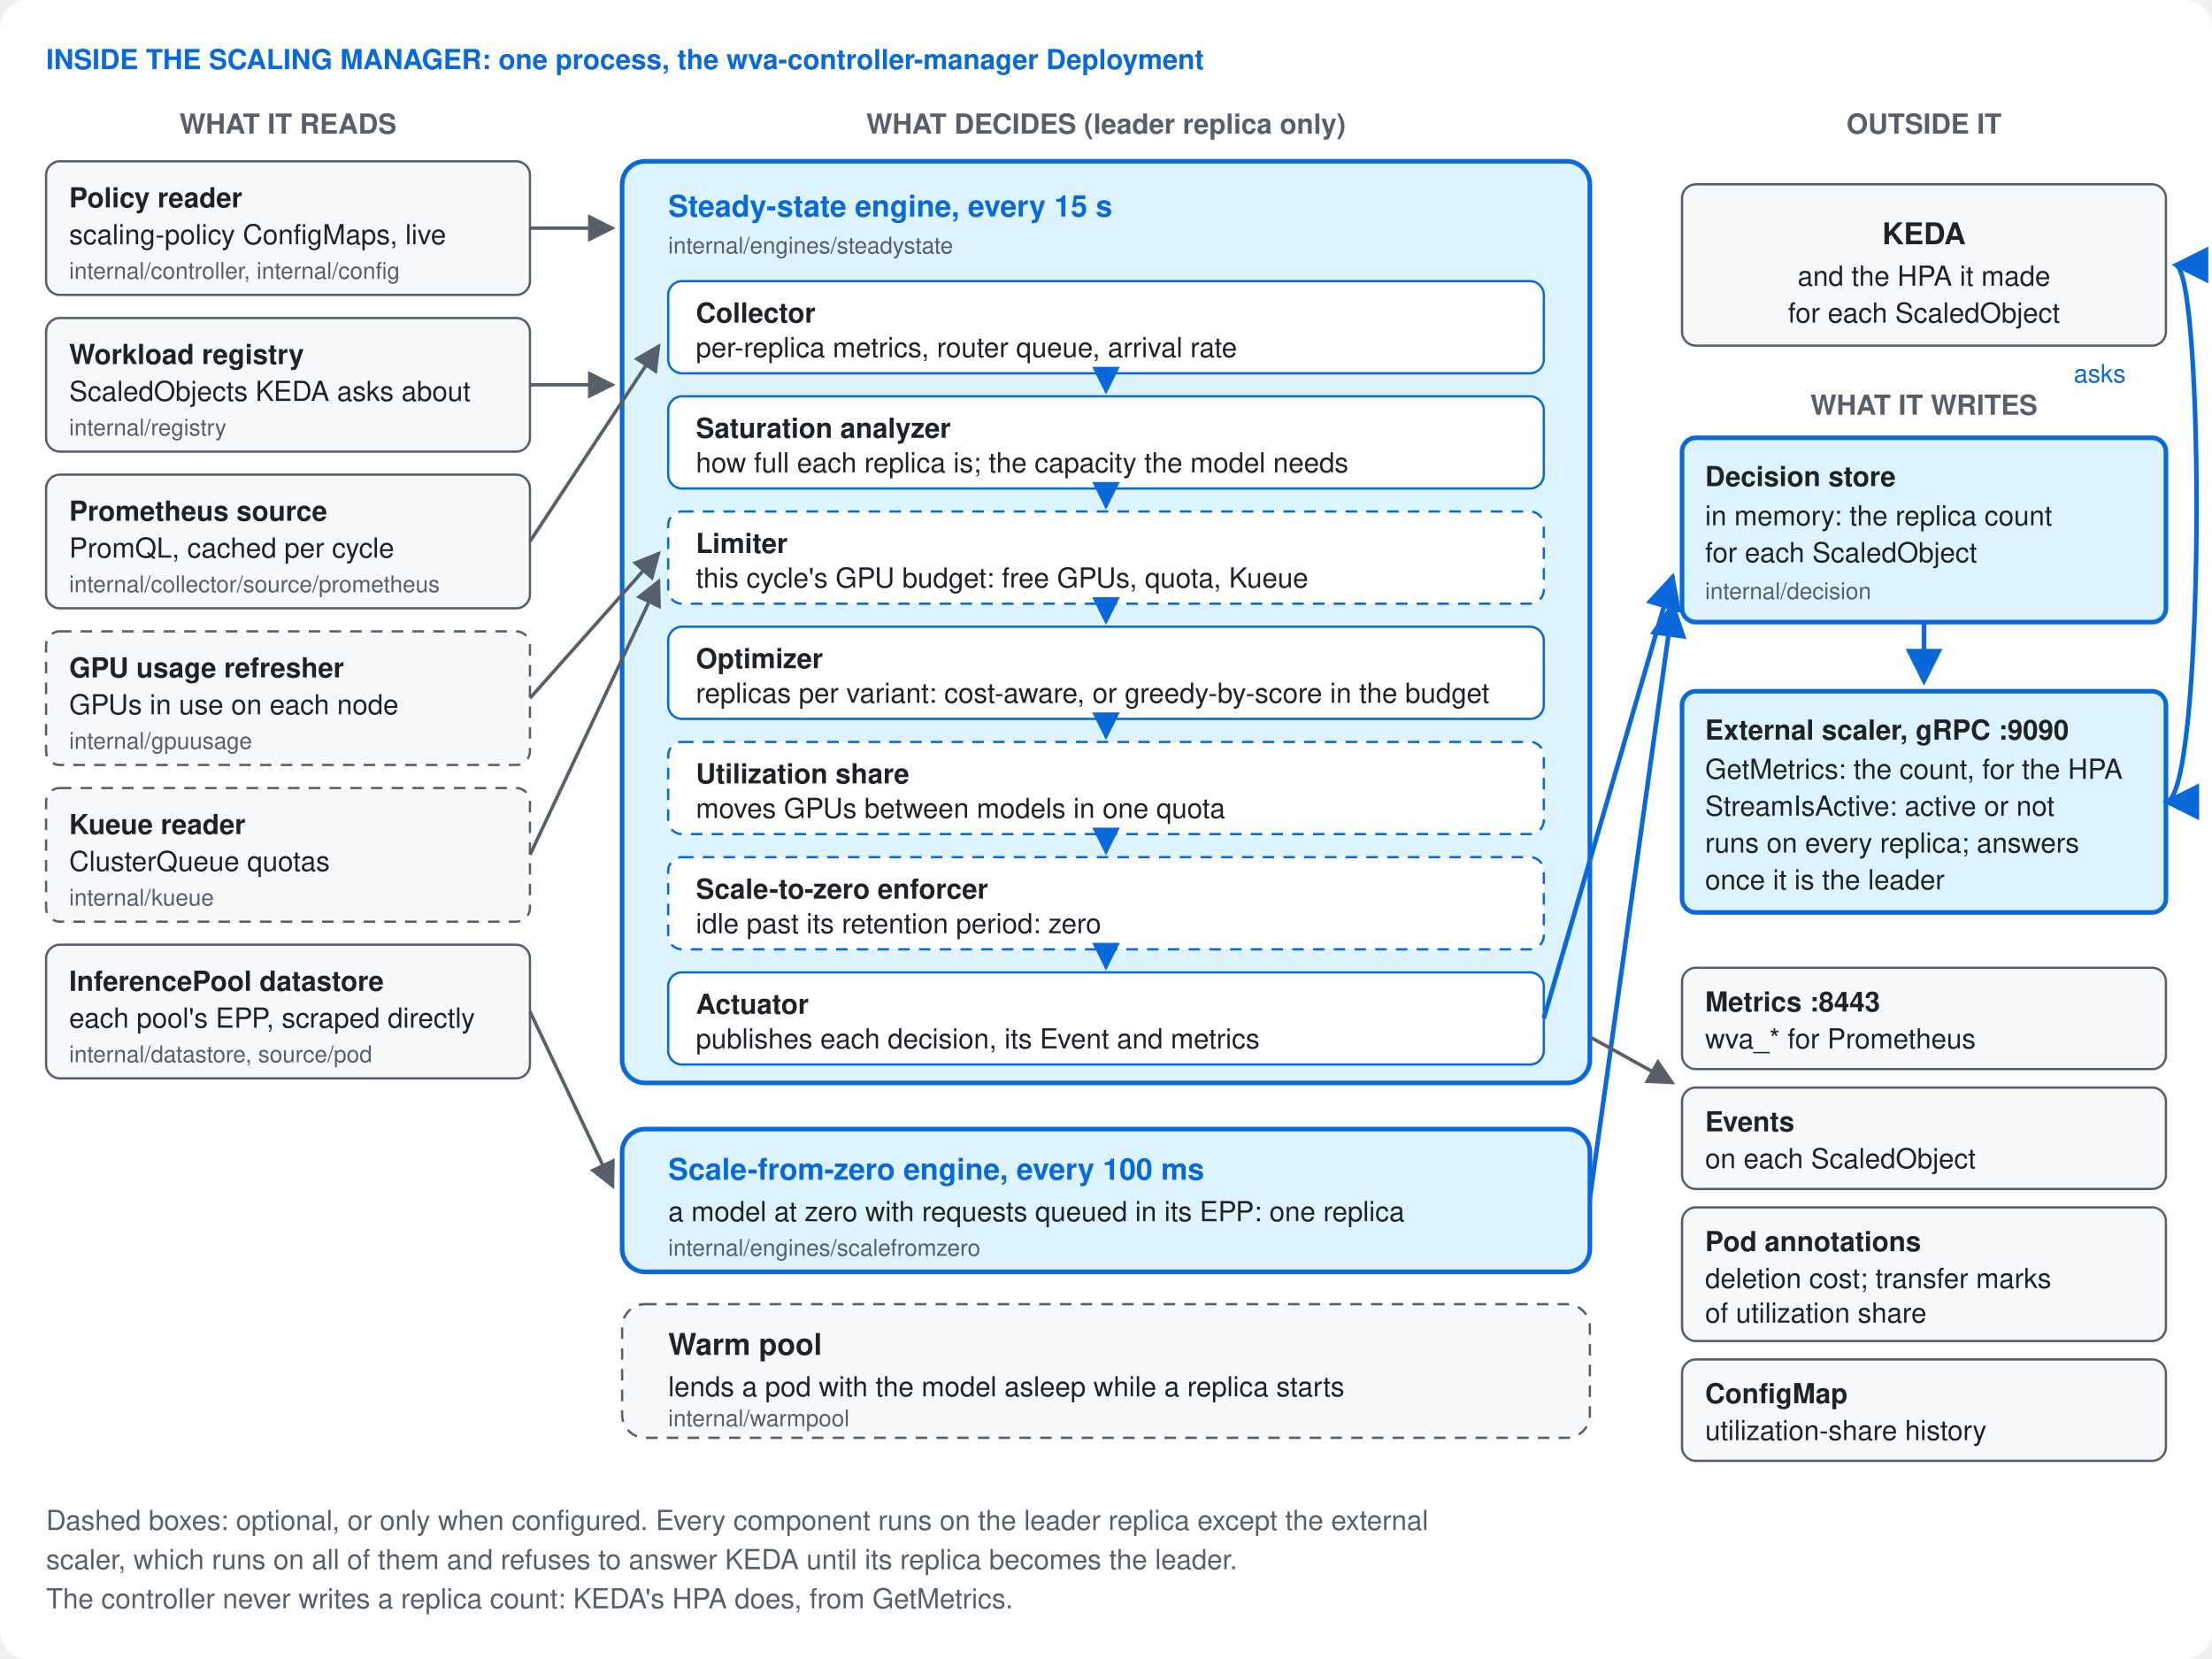
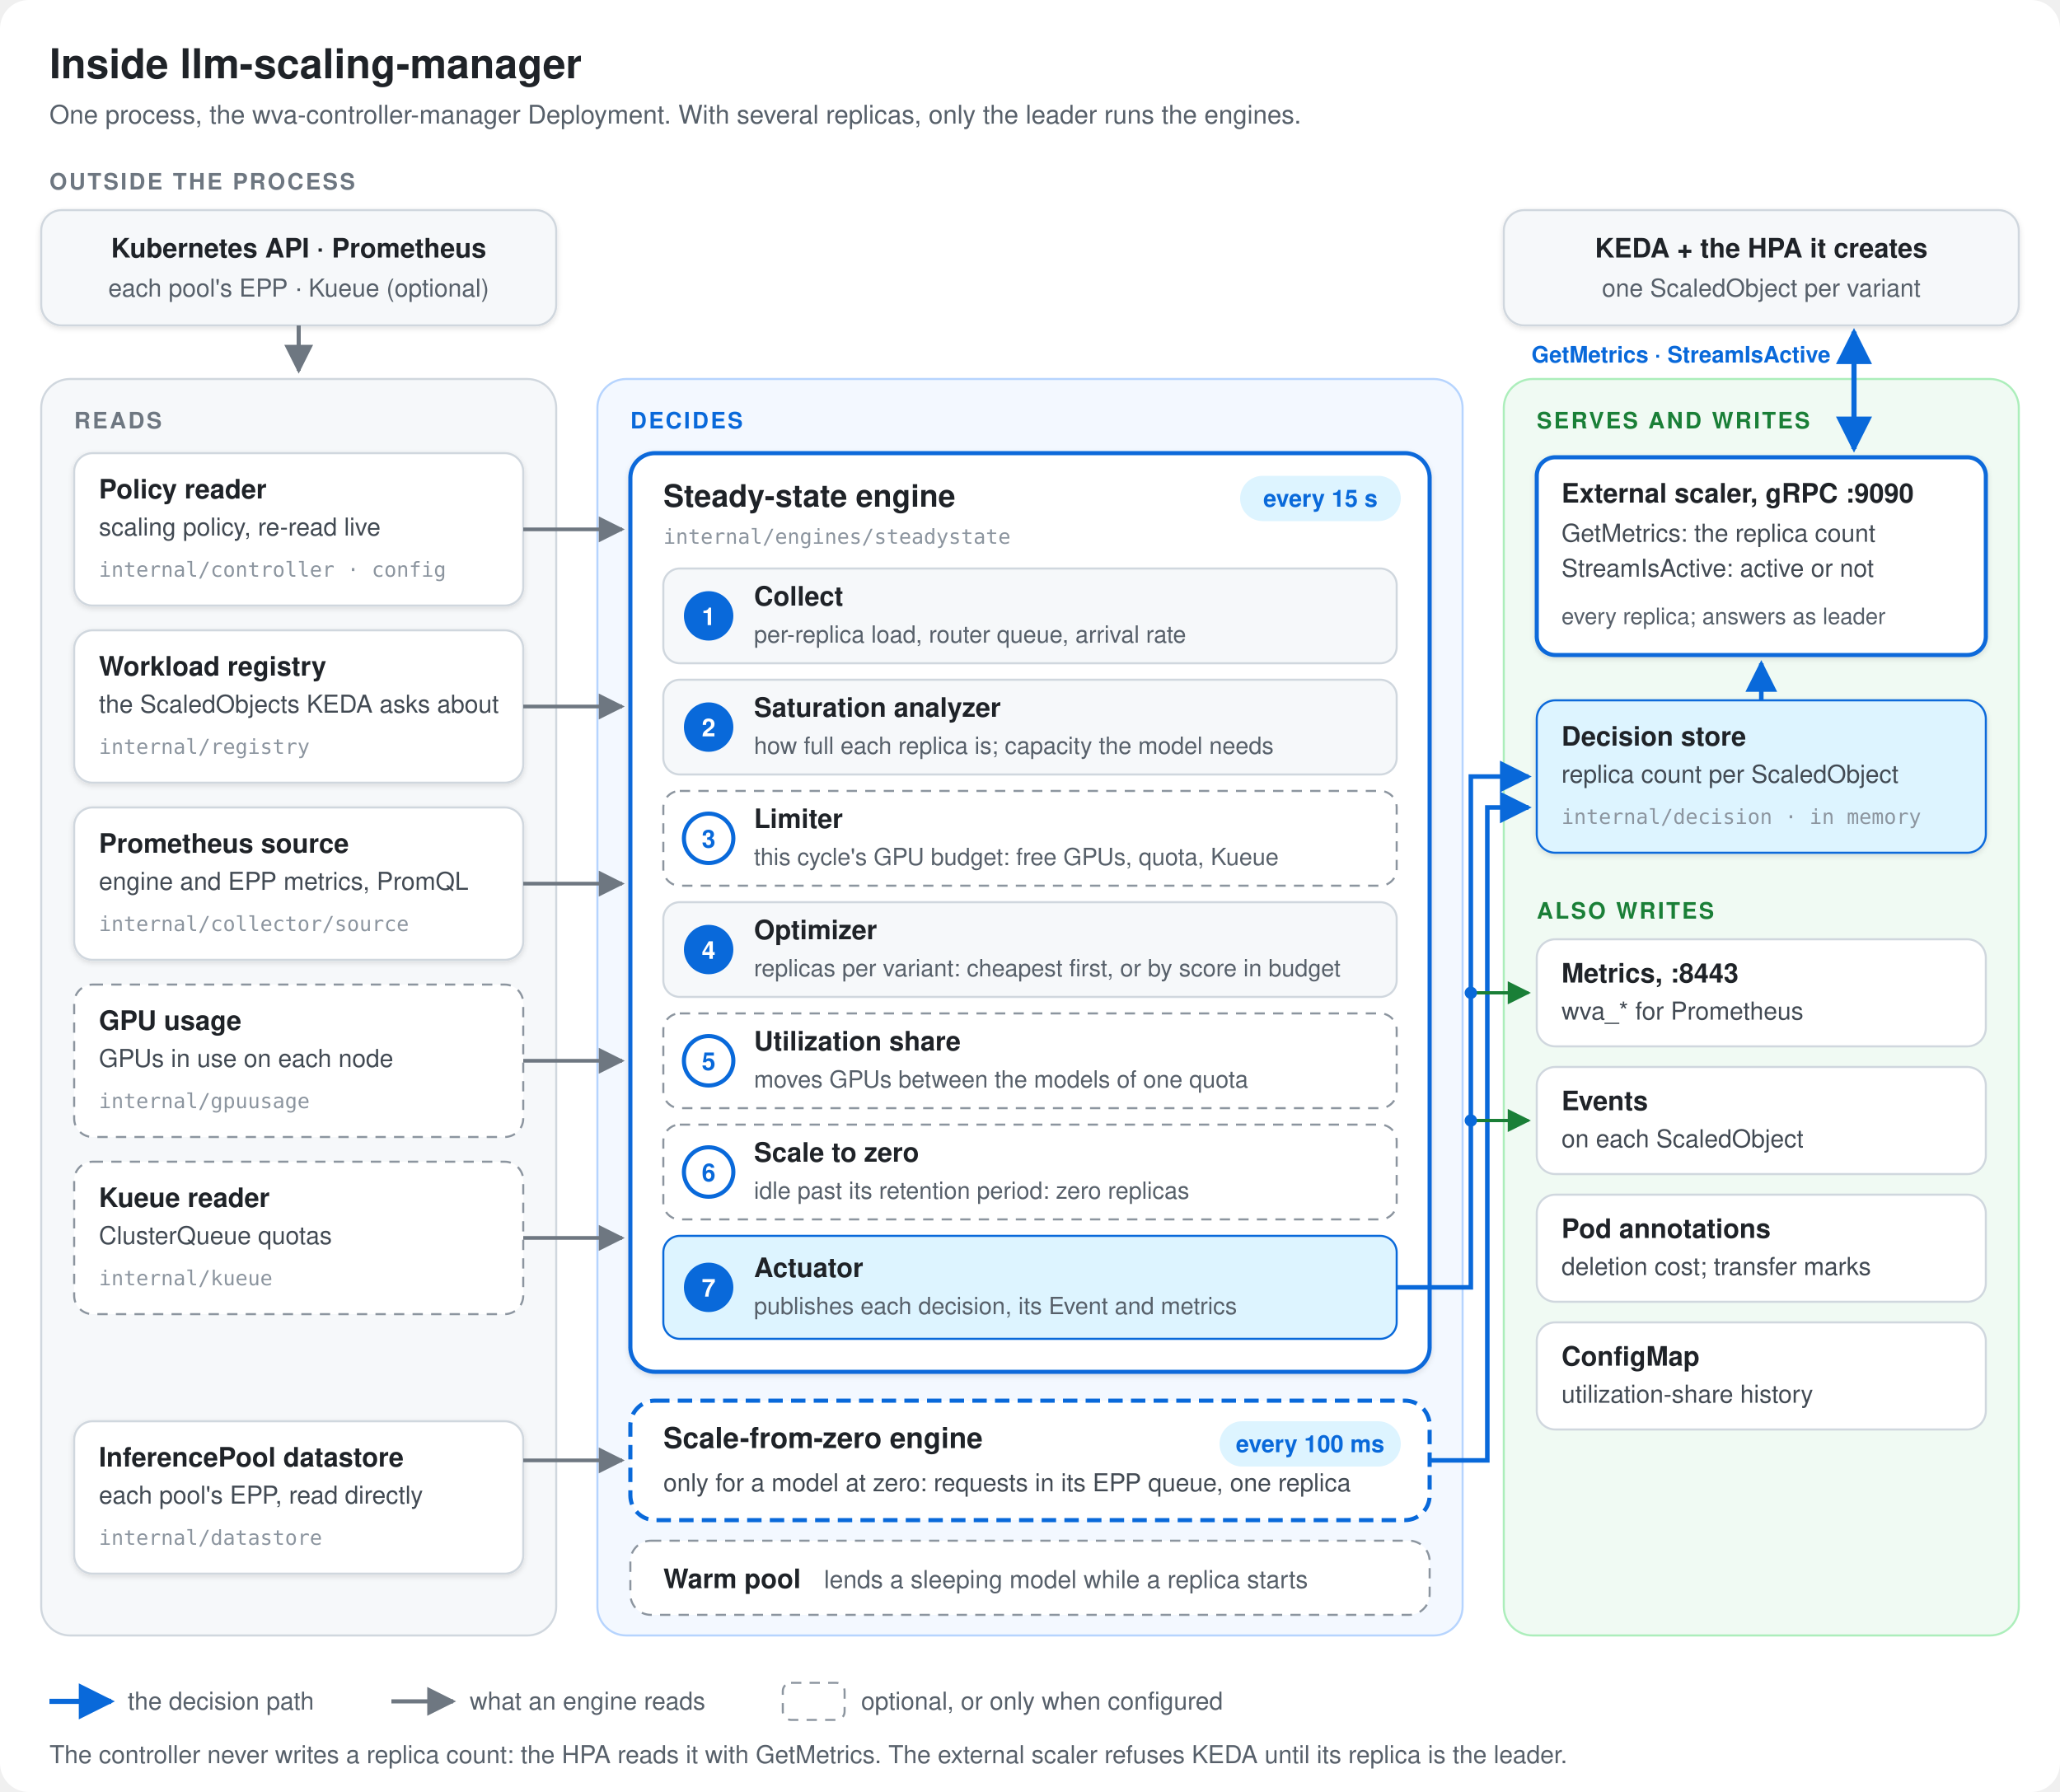
- <svg xmlns="http://www.w3.org/2000/svg" viewBox="0 0 960 720" width="960" height="720" font-family="-apple-system, Segoe UI, Helvetica, Arial, sans-serif" font-size="13" fill="#1f2328">
+ <svg xmlns="http://www.w3.org/2000/svg" viewBox="0 0 1000 870" width="1000" height="870" font-family="-apple-system, Segoe UI, Helvetica, Arial, sans-serif" font-size="13" fill="#1f2328">
  <defs>
-     <marker id="a" viewBox="0 0 10 10" refX="9" refY="5" markerWidth="8" markerHeight="8" orient="auto-start-reverse">
+     <marker id="blue" viewBox="0 0 10 10" refX="9" refY="5" markerWidth="7" markerHeight="7" orient="auto-start-reverse">
      <path d="M0,0 L10,5 L0,10 z" fill="#0969da" />
    </marker>
-     <marker id="g" viewBox="0 0 10 10" refX="9" refY="5" markerWidth="8" markerHeight="8" orient="auto-start-reverse">
-       <path d="M0,0 L10,5 L0,10 z" fill="#57606a" />
+     <marker id="gray" viewBox="0 0 10 10" refX="9" refY="5" markerWidth="7" markerHeight="7" orient="auto-start-reverse">
+       <path d="M0,0 L10,5 L0,10 z" fill="#6e7781" />
    </marker>
+     <marker id="green" viewBox="0 0 10 10" refX="9" refY="5" markerWidth="7" markerHeight="7" orient="auto-start-reverse">
+       <path d="M0,0 L10,5 L0,10 z" fill="#1a7f37" />
+     </marker>
+     <filter id="shadow" x="-5%" y="-5%" width="110%" height="120%">
+       <feDropShadow dx="0" dy="1" stdDeviation="1.2" flood-color="#1f2328" flood-opacity="0.12" />
+     </filter>
  </defs>
-   <rect width="960" height="720" rx="12" fill="#ffffff" />
-   <text x="20" y="30" font-size="12" fill="#0969da" font-weight="600">INSIDE THE SCALING MANAGER: one process, the wva-controller-manager Deployment</text>
-   <text x="125" y="58" text-anchor="middle" font-size="12" fill="#57606a" font-weight="600">WHAT IT READS</text>
-   <text x="480" y="58" text-anchor="middle" font-size="12" fill="#57606a" font-weight="600">WHAT DECIDES (leader replica only)</text>
-   <text x="835" y="58" text-anchor="middle" font-size="12" fill="#57606a" font-weight="600">OUTSIDE IT</text>
-   <text x="835" y="180" text-anchor="middle" font-size="12" fill="#57606a" font-weight="600">WHAT IT WRITES</text>
+   <rect width="1000" height="870" rx="14" fill="#ffffff" />
+   <text x="24" y="38" font-size="20" font-weight="700">Inside llm-scaling-manager</text>
+   <text x="24" y="60" font-size="12.5" fill="#57606a">One process, the wva-controller-manager Deployment. With several replicas, only the leader runs the engines.</text>
+   <text x="24" y="92" font-size="11" font-weight="700" fill="#6e7781" letter-spacing="1">OUTSIDE THE PROCESS</text>
+   <rect x="20" y="102" width="250" height="56" rx="10" fill="#f6f8fa" stroke="#d0d7de" filter="url(#shadow)" />
+   <text x="145" y="125" text-anchor="middle" font-weight="600">Kubernetes API · Prometheus</text>
+   <text x="145" y="144" text-anchor="middle" font-size="12" fill="#57606a">each pool's EPP · Kueue (optional)</text>
+   <rect x="730" y="102" width="250" height="56" rx="10" fill="#f6f8fa" stroke="#d0d7de" filter="url(#shadow)" />
+   <text x="855" y="125" text-anchor="middle" font-weight="600">KEDA + the HPA it creates</text>
+   <text x="855" y="144" text-anchor="middle" font-size="12" fill="#57606a">one ScaledObject per variant</text>
+   <line x1="145" y1="158" x2="145" y2="180" stroke="#6e7781" stroke-width="2" marker-end="url(#gray)" />
+   <rect x="20" y="184" width="250" height="610" rx="14" fill="#f6f8fa" stroke="#d0d7de" />
+   <text x="36" y="208" font-size="11" font-weight="700" fill="#6e7781" letter-spacing="1">READS</text>
  <g font-size="12">
-     <rect x="20" y="70" width="210" height="58" rx="6" fill="#f6f8fa" stroke="#57606a" />
-     <text x="30" y="90" font-weight="600">Policy reader</text>
-     <text x="30" y="106">scaling-policy ConfigMaps, live</text>
-     <text x="30" y="121" font-size="10" fill="#57606a">internal/controller, internal/config</text>
-     <rect x="20" y="138" width="210" height="58" rx="6" fill="#f6f8fa" stroke="#57606a" />
-     <text x="30" y="158" font-weight="600">Workload registry</text>
-     <text x="30" y="174">ScaledObjects KEDA asks about</text>
-     <text x="30" y="189" font-size="10" fill="#57606a">internal/registry</text>
-     <rect x="20" y="206" width="210" height="58" rx="6" fill="#f6f8fa" stroke="#57606a" />
-     <text x="30" y="226" font-weight="600">Prometheus source</text>
-     <text x="30" y="242">PromQL, cached per cycle</text>
-     <text x="30" y="257" font-size="10" fill="#57606a">internal/collector/source/prometheus</text>
-     <rect x="20" y="410" width="210" height="58" rx="6" fill="#f6f8fa" stroke="#57606a" />
-     <text x="30" y="430" font-weight="600">InferencePool datastore</text>
-     <text x="30" y="446">each pool's EPP, scraped directly</text>
-     <text x="30" y="461" font-size="10" fill="#57606a">internal/datastore, source/pod</text>
-     <rect x="20" y="274" width="210" height="58" rx="6" fill="#f6f8fa" stroke="#57606a" stroke-dasharray="5 4" />
-     <text x="30" y="294" font-weight="600">GPU usage refresher</text>
-     <text x="30" y="310">GPUs in use on each node</text>
-     <text x="30" y="325" font-size="10" fill="#57606a">internal/gpuusage</text>
-     <rect x="20" y="342" width="210" height="58" rx="6" fill="#f6f8fa" stroke="#57606a" stroke-dasharray="5 4" />
-     <text x="30" y="362" font-weight="600">Kueue reader</text>
-     <text x="30" y="378">ClusterQueue quotas</text>
-     <text x="30" y="393" font-size="10" fill="#57606a">internal/kueue</text>
+     <rect x="36" y="220" width="218" height="74" rx="9" fill="#ffffff" stroke="#d0d7de" filter="url(#shadow)" />
+     <text x="48" y="242" font-weight="700" font-size="13">Policy reader</text>
+     <text x="48" y="260" fill="#424a53">scaling policy, re-read live</text>
+     <text x="48" y="280" font-size="10" fill="#8c959f" font-family="ui-monospace, SFMono-Regular, Consolas, monospace">internal/controller · config</text>
+     <rect x="36" y="306" width="218" height="74" rx="9" fill="#ffffff" stroke="#d0d7de" filter="url(#shadow)" />
+     <text x="48" y="328" font-weight="700" font-size="13">Workload registry</text>
+     <text x="48" y="346" fill="#424a53">the ScaledObjects KEDA asks about</text>
+     <text x="48" y="366" font-size="10" fill="#8c959f" font-family="ui-monospace, SFMono-Regular, Consolas, monospace">internal/registry</text>
+     <rect x="36" y="392" width="218" height="74" rx="9" fill="#ffffff" stroke="#d0d7de" filter="url(#shadow)" />
+     <text x="48" y="414" font-weight="700" font-size="13">Prometheus source</text>
+     <text x="48" y="432" fill="#424a53">engine and EPP metrics, PromQL</text>
+     <text x="48" y="452" font-size="10" fill="#8c959f" font-family="ui-monospace, SFMono-Regular, Consolas, monospace">internal/collector/source</text>
+     <rect x="36" y="478" width="218" height="74" rx="9" fill="#ffffff" stroke="#8c959f" stroke-dasharray="5 4" />
+     <text x="48" y="500" font-weight="700" font-size="13">GPU usage</text>
+     <text x="48" y="518" fill="#424a53">GPUs in use on each node</text>
+     <text x="48" y="538" font-size="10" fill="#8c959f" font-family="ui-monospace, SFMono-Regular, Consolas, monospace">internal/gpuusage</text>
+     <rect x="36" y="564" width="218" height="74" rx="9" fill="#ffffff" stroke="#8c959f" stroke-dasharray="5 4" />
+     <text x="48" y="586" font-weight="700" font-size="13">Kueue reader</text>
+     <text x="48" y="604" fill="#424a53">ClusterQueue quotas</text>
+     <text x="48" y="624" font-size="10" fill="#8c959f" font-family="ui-monospace, SFMono-Regular, Consolas, monospace">internal/kueue</text>
+     <rect x="36" y="690" width="218" height="74" rx="9" fill="#ffffff" stroke="#d0d7de" filter="url(#shadow)" />
+     <text x="48" y="712" font-weight="700" font-size="13">InferencePool datastore</text>
+     <text x="48" y="730" fill="#424a53">each pool's EPP, read directly</text>
+     <text x="48" y="750" font-size="10" fill="#8c959f" font-family="ui-monospace, SFMono-Regular, Consolas, monospace">internal/datastore</text>
  </g>
-   <rect x="270" y="70" width="420" height="400" rx="10" fill="#ddf4ff" stroke="#0969da" stroke-width="2" />
-   <text x="290" y="94" font-weight="700" fill="#0969da">Steady-state engine, every 15 s</text>
-   <text x="290" y="110" font-size="10" fill="#57606a">internal/engines/steadystate</text>
+   <rect x="290" y="184" width="420" height="610" rx="14" fill="#f3f8ff" stroke="#b6d4fe" />
+   <text x="306" y="208" font-size="11" font-weight="700" fill="#0969da" letter-spacing="1">DECIDES</text>
+   <rect x="306" y="220" width="388" height="446" rx="12" fill="#ffffff" stroke="#0969da" stroke-width="2" filter="url(#shadow)" />
+   <text x="322" y="246" font-weight="700" font-size="15">Steady-state engine</text>
+   <rect x="602" y="231" width="78" height="22" rx="11" fill="#ddf4ff" />
+   <text x="641" y="246" text-anchor="middle" font-size="11.5" font-weight="600" fill="#0969da">every 15 s</text>
+   <text x="322" y="264" font-size="10" fill="#8c959f" font-family="ui-monospace, SFMono-Regular, Consolas, monospace">internal/engines/steadystate</text>
+   <g font-size="11.5">
+     <rect x="322" y="276" width="356" height="46" rx="8" fill="#f6f8fa" stroke="#d0d7de" />
+     <circle cx="344" cy="299" r="12" fill="#0969da" />
+     <text x="344" y="303.5" text-anchor="middle" font-size="12" font-weight="700" fill="#ffffff">1</text>
+     <text x="366" y="294" font-weight="700" font-size="13">Collect</text>
+     <text x="366" y="312" fill="#57606a">per-replica load, router queue, arrival rate</text>
+     <rect x="322" y="330" width="356" height="46" rx="8" fill="#f6f8fa" stroke="#d0d7de" />
+     <circle cx="344" cy="353" r="12" fill="#0969da" />
+     <text x="344" y="357.5" text-anchor="middle" font-size="12" font-weight="700" fill="#ffffff">2</text>
+     <text x="366" y="348" font-weight="700" font-size="13">Saturation analyzer</text>
+     <text x="366" y="366" fill="#57606a">how full each replica is; capacity the model needs</text>
+     <rect x="322" y="384" width="356" height="46" rx="8" fill="#ffffff" stroke="#8c959f" stroke-dasharray="5 4" />
+     <circle cx="344" cy="407" r="12" fill="#ffffff" stroke="#0969da" stroke-width="2" />
+     <text x="344" y="411.5" text-anchor="middle" font-size="12" font-weight="700" fill="#0969da">3</text>
+     <text x="366" y="402" font-weight="700" font-size="13">Limiter</text>
+     <text x="366" y="420" fill="#57606a">this cycle's GPU budget: free GPUs, quota, Kueue</text>
+     <rect x="322" y="438" width="356" height="46" rx="8" fill="#f6f8fa" stroke="#d0d7de" />
+     <circle cx="344" cy="461" r="12" fill="#0969da" />
+     <text x="344" y="465.5" text-anchor="middle" font-size="12" font-weight="700" fill="#ffffff">4</text>
+     <text x="366" y="456" font-weight="700" font-size="13">Optimizer</text>
+     <text x="366" y="474" fill="#57606a">replicas per variant: cheapest first, or by score in budget</text>
+     <rect x="322" y="492" width="356" height="46" rx="8" fill="#ffffff" stroke="#8c959f" stroke-dasharray="5 4" />
+     <circle cx="344" cy="515" r="12" fill="#ffffff" stroke="#0969da" stroke-width="2" />
+     <text x="344" y="519.5" text-anchor="middle" font-size="12" font-weight="700" fill="#0969da">5</text>
+     <text x="366" y="510" font-weight="700" font-size="13">Utilization share</text>
+     <text x="366" y="528" fill="#57606a">moves GPUs between the models of one quota</text>
+     <rect x="322" y="546" width="356" height="46" rx="8" fill="#ffffff" stroke="#8c959f" stroke-dasharray="5 4" />
+     <circle cx="344" cy="569" r="12" fill="#ffffff" stroke="#0969da" stroke-width="2" />
+     <text x="344" y="573.5" text-anchor="middle" font-size="12" font-weight="700" fill="#0969da">6</text>
+     <text x="366" y="564" font-weight="700" font-size="13">Scale to zero</text>
+     <text x="366" y="582" fill="#57606a">idle past its retention period: zero replicas</text>
+     <rect x="322" y="600" width="356" height="50" rx="8" fill="#ddf4ff" stroke="#0969da" />
+     <circle cx="344" cy="625" r="12" fill="#0969da" />
+     <text x="344" y="629.5" text-anchor="middle" font-size="12" font-weight="700" fill="#ffffff">7</text>
+     <text x="366" y="620" font-weight="700" font-size="13">Actuator</text>
+     <text x="366" y="638" fill="#57606a">publishes each decision, its Event and metrics</text>
+   </g>
+   <rect x="306" y="680" width="388" height="58" rx="12" fill="#ffffff" stroke="#0969da" stroke-width="2" stroke-dasharray="7 4" />
+   <text x="322" y="703" font-weight="700" font-size="14">Scale-from-zero engine</text>
+   <rect x="592" y="690" width="88" height="22" rx="11" fill="#ddf4ff" />
+   <text x="636" y="705" text-anchor="middle" font-size="11.5" font-weight="600" fill="#0969da">every 100 ms</text>
+   <text x="322" y="724" font-size="12" fill="#424a53">only for a model at zero: requests in its EPP queue, one replica</text>
+   <rect x="306" y="748" width="388" height="36" rx="10" fill="#ffffff" stroke="#8c959f" stroke-dasharray="5 4" />
+   <text x="322" y="771" font-weight="700" font-size="13">Warm pool</text>
+   <text x="400" y="771" font-size="12" fill="#57606a">lends a sleeping model while a replica starts</text>
+   <rect x="730" y="184" width="250" height="610" rx="14" fill="#f0faf3" stroke="#aceebb" />
+   <text x="746" y="208" font-size="11" font-weight="700" fill="#1a7f37" letter-spacing="1">SERVES AND WRITES</text>
  <g font-size="12">
-     <rect x="290" y="122" width="380" height="40" rx="6" fill="#ffffff" stroke="#0969da" />
-     <text x="302" y="140" font-weight="600">Collector</text>
-     <text x="302" y="155">per-replica metrics, router queue, arrival rate</text>
-     <rect x="290" y="172" width="380" height="40" rx="6" fill="#ffffff" stroke="#0969da" />
-     <text x="302" y="190" font-weight="600">Saturation analyzer</text>
-     <text x="302" y="205">how full each replica is; the capacity the model needs</text>
-     <rect x="290" y="222" width="380" height="40" rx="6" fill="#ffffff" stroke="#0969da" stroke-dasharray="5 4" />
-     <text x="302" y="240" font-weight="600">Limiter</text>
-     <text x="302" y="255">this cycle's GPU budget: free GPUs, quota, Kueue</text>
-     <rect x="290" y="272" width="380" height="40" rx="6" fill="#ffffff" stroke="#0969da" />
-     <text x="302" y="290" font-weight="600">Optimizer</text>
-     <text x="302" y="305">replicas per variant: cost-aware, or greedy-by-score in the budget</text>
-     <rect x="290" y="322" width="380" height="40" rx="6" fill="#ffffff" stroke="#0969da" stroke-dasharray="5 4" />
-     <text x="302" y="340" font-weight="600">Utilization share</text>
-     <text x="302" y="355">moves GPUs between models in one quota</text>
-     <rect x="290" y="372" width="380" height="40" rx="6" fill="#ffffff" stroke="#0969da" stroke-dasharray="5 4" />
-     <text x="302" y="390" font-weight="600">Scale-to-zero enforcer</text>
-     <text x="302" y="405">idle past its retention period: zero</text>
-     <rect x="290" y="422" width="380" height="40" rx="6" fill="#ffffff" stroke="#0969da" />
-     <text x="302" y="440" font-weight="600">Actuator</text>
-     <text x="302" y="455">publishes each decision, its Event and metrics</text>
+     <rect x="746" y="222" width="218" height="96" rx="9" fill="#ffffff" stroke="#0969da" stroke-width="2" filter="url(#shadow)" />
+     <text x="758" y="244" font-weight="700" font-size="13">External scaler, gRPC :9090</text>
+     <text x="758" y="263" fill="#424a53">GetMetrics: the replica count</text>
+     <text x="758" y="280" fill="#424a53">StreamIsActive: active or not</text>
+     <text x="758" y="303" font-size="11" fill="#57606a">every replica; answers as leader</text>
+     <rect x="746" y="340" width="218" height="74" rx="9" fill="#ddf4ff" stroke="#0969da" filter="url(#shadow)" />
+     <text x="758" y="362" font-weight="700" font-size="13">Decision store</text>
+     <text x="758" y="380" fill="#424a53">replica count per ScaledObject</text>
+     <text x="758" y="400" font-size="10" fill="#8c959f" font-family="ui-monospace, SFMono-Regular, Consolas, monospace">internal/decision · in memory</text>
+     <text x="746" y="446" font-size="11" font-weight="700" fill="#1a7f37" letter-spacing="1">ALSO WRITES</text>
+     <rect x="746" y="456" width="218" height="52" rx="9" fill="#ffffff" stroke="#d0d7de" />
+     <text x="758" y="477" font-weight="700" font-size="13">Metrics, :8443</text>
+     <text x="758" y="495" fill="#424a53">wva_* for Prometheus</text>
+     <rect x="746" y="518" width="218" height="52" rx="9" fill="#ffffff" stroke="#d0d7de" />
+     <text x="758" y="539" font-weight="700" font-size="13">Events</text>
+     <text x="758" y="557" fill="#424a53">on each ScaledObject</text>
+     <rect x="746" y="580" width="218" height="52" rx="9" fill="#ffffff" stroke="#d0d7de" />
+     <text x="758" y="601" font-weight="700" font-size="13">Pod annotations</text>
+     <text x="758" y="619" fill="#424a53">deletion cost; transfer marks</text>
+     <rect x="746" y="642" width="218" height="52" rx="9" fill="#ffffff" stroke="#d0d7de" />
+     <text x="758" y="663" font-weight="700" font-size="13">ConfigMap</text>
+     <text x="758" y="681" fill="#424a53">utilization-share history</text>
  </g>
-   <g stroke="#0969da" stroke-width="1.5">
-     <line x1="480" y1="162" x2="480" y2="170" marker-end="url(#a)" />
-     <line x1="480" y1="212" x2="480" y2="220" marker-end="url(#a)" />
-     <line x1="480" y1="262" x2="480" y2="270" marker-end="url(#a)" />
-     <line x1="480" y1="312" x2="480" y2="320" marker-end="url(#a)" />
-     <line x1="480" y1="362" x2="480" y2="370" marker-end="url(#a)" />
-     <line x1="480" y1="412" x2="480" y2="420" marker-end="url(#a)" />
+   <g stroke="#6e7781" stroke-width="1.8">
+     <line x1="254" y1="257" x2="302" y2="257" marker-end="url(#gray)" />
+     <line x1="254" y1="343" x2="302" y2="343" marker-end="url(#gray)" />
+     <line x1="254" y1="429" x2="302" y2="429" marker-end="url(#gray)" />
+     <line x1="254" y1="515" x2="302" y2="515" marker-end="url(#gray)" />
+     <line x1="254" y1="601" x2="302" y2="601" marker-end="url(#gray)" />
+     <line x1="254" y1="709" x2="302" y2="709" marker-end="url(#gray)" />
  </g>
-   <rect x="270" y="490" width="420" height="62" rx="10" fill="#ddf4ff" stroke="#0969da" stroke-width="2" />
-   <text x="290" y="512" font-weight="700" fill="#0969da">Scale-from-zero engine, every 100 ms</text>
-   <text x="290" y="530" font-size="12">a model at zero with requests queued in its EPP: one replica</text>
-   <text x="290" y="545" font-size="10" fill="#57606a">internal/engines/scalefromzero</text>
-   <rect x="270" y="566" width="420" height="58" rx="10" fill="#f6f8fa" stroke="#57606a" stroke-dasharray="5 4" />
-   <text x="290" y="588" font-weight="700">Warm pool</text>
-   <text x="290" y="606" font-size="12">lends a pod with the model asleep while a replica starts</text>
-   <text x="290" y="619" font-size="10" fill="#57606a">internal/warmpool</text>
-   <g stroke="#57606a" stroke-width="1.5">
-     <line x1="230" y1="99" x2="266" y2="99" marker-end="url(#g)" />
-     <line x1="230" y1="167" x2="266" y2="167" marker-end="url(#g)" />
-     <line x1="230" y1="235" x2="286" y2="150" marker-end="url(#g)" />
-     <line x1="230" y1="303" x2="286" y2="240" marker-end="url(#g)" />
-     <line x1="230" y1="371" x2="286" y2="252" marker-end="url(#g)" />
-     <line x1="230" y1="439" x2="266" y2="515" marker-end="url(#g)" />
+   <g stroke="#0969da" stroke-width="2.2" fill="none">
+     <polyline points="678,625 714,625 714,377 742,377" marker-end="url(#blue)" />
+     <polyline points="694,709 722,709 722,392 742,392" marker-end="url(#blue)" />
+     <line x1="855" y1="340" x2="855" y2="322" marker-end="url(#blue)" />
  </g>
-   <g font-size="12">
-     <rect x="730" y="190" width="210" height="80" rx="6" fill="#ddf4ff" stroke="#0969da" stroke-width="2" />
-     <text x="740" y="211" font-weight="700">Decision store</text>
-     <text x="740" y="228">in memory: the replica count</text>
-     <text x="740" y="244">for each ScaledObject</text>
-     <text x="740" y="260" font-size="10" fill="#57606a">internal/decision</text>
-     <rect x="730" y="300" width="210" height="96" rx="6" fill="#ddf4ff" stroke="#0969da" stroke-width="2" />
-     <text x="740" y="321" font-weight="700">External scaler, gRPC :9090</text>
-     <text x="740" y="338">GetMetrics: the count, for the HPA</text>
-     <text x="740" y="354">StreamIsActive: active or not</text>
-     <text x="740" y="370">runs on every replica; answers</text>
-     <text x="740" y="386">once it is the leader</text>
-     <rect x="730" y="420" width="210" height="44" rx="6" fill="#f6f8fa" stroke="#57606a" />
-     <text x="740" y="439" font-weight="600">Metrics :8443</text>
-     <text x="740" y="455">wva_* for Prometheus</text>
-     <rect x="730" y="472" width="210" height="44" rx="6" fill="#f6f8fa" stroke="#57606a" />
-     <text x="740" y="491" font-weight="600">Events</text>
-     <text x="740" y="507">on each ScaledObject</text>
-     <rect x="730" y="524" width="210" height="58" rx="6" fill="#f6f8fa" stroke="#57606a" />
-     <text x="740" y="543" font-weight="600">Pod annotations</text>
-     <text x="740" y="559">deletion cost; transfer marks</text>
-     <text x="740" y="574">of utilization share</text>
-     <rect x="730" y="590" width="210" height="44" rx="6" fill="#f6f8fa" stroke="#57606a" />
-     <text x="740" y="609" font-weight="600">ConfigMap</text>
-     <text x="740" y="625">utilization-share history</text>
+   <g stroke="#1a7f37" stroke-width="1.6" fill="none">
+     <line x1="714" y1="482" x2="742" y2="482" marker-end="url(#green)" />
+     <line x1="714" y1="544" x2="742" y2="544" marker-end="url(#green)" />
  </g>
-   <g stroke="#0969da" stroke-width="2">
-     <line x1="670" y1="442" x2="726" y2="250" marker-end="url(#a)" />
-     <line x1="690" y1="520" x2="726" y2="262" marker-end="url(#a)" />
-     <line x1="835" y1="270" x2="835" y2="296" marker-end="url(#a)" />
+   <circle cx="714" cy="482" r="3" fill="#0969da" />
+   <circle cx="714" cy="544" r="3" fill="#0969da" />
+   <line x1="900" y1="161" x2="900" y2="218" stroke="#0969da" stroke-width="2.5" marker-start="url(#blue)" marker-end="url(#blue)" />
+   <rect x="742" y="163" width="148" height="18" rx="9" fill="#ffffff" />
+   <text x="816" y="176" text-anchor="middle" font-size="11" font-weight="600" fill="#0969da">GetMetrics · StreamIsActive</text>
+   <g font-size="12" fill="#57606a">
+     <line x1="24" y1="826" x2="54" y2="826" stroke="#0969da" stroke-width="2.5" marker-end="url(#blue)" />
+     <text x="62" y="830">the decision path</text>
+     <line x1="190" y1="826" x2="220" y2="826" stroke="#6e7781" stroke-width="2" marker-end="url(#gray)" />
+     <text x="228" y="830">what an engine reads</text>
+     <rect x="380" y="817" width="30" height="18" rx="4" fill="#ffffff" stroke="#8c959f" stroke-dasharray="5 4" />
+     <text x="418" y="830">optional, or only when configured</text>
+     <text x="24" y="856">The controller never writes a replica count: the HPA reads it with GetMetrics. The external scaler refuses KEDA until its replica is the leader.</text>
  </g>
-   <line x1="690" y1="450" x2="726" y2="470" stroke="#57606a" stroke-width="1.5" marker-end="url(#g)" />
-   <rect x="730" y="80" width="210" height="70" rx="6" fill="#f6f8fa" stroke="#57606a" />
-   <text x="835" y="106" text-anchor="middle" font-weight="700">KEDA</text>
-   <text x="835" y="124" text-anchor="middle" font-size="12">and the HPA it made</text>
-   <text x="835" y="140" text-anchor="middle" font-size="12">for each ScaledObject</text>
-   <path d="M940,348 C957,348 957,115 944,115" fill="none" stroke="#0969da" stroke-width="2" marker-start="url(#a)" marker-end="url(#a)" />
-   <text x="900" y="166" font-size="11" fill="#0969da">asks</text>
-   <text x="20" y="664" font-size="12" fill="#57606a">Dashed boxes: optional, or only when configured. Every component runs on the leader replica except the external</text>
-   <text x="20" y="681" font-size="12" fill="#57606a">scaler, which runs on all of them and refuses to answer KEDA until its replica becomes the leader.</text>
-   <text x="20" y="698" font-size="12" fill="#57606a">The controller never writes a replica count: KEDA's HPA does, from GetMetrics.</text>
</svg>
